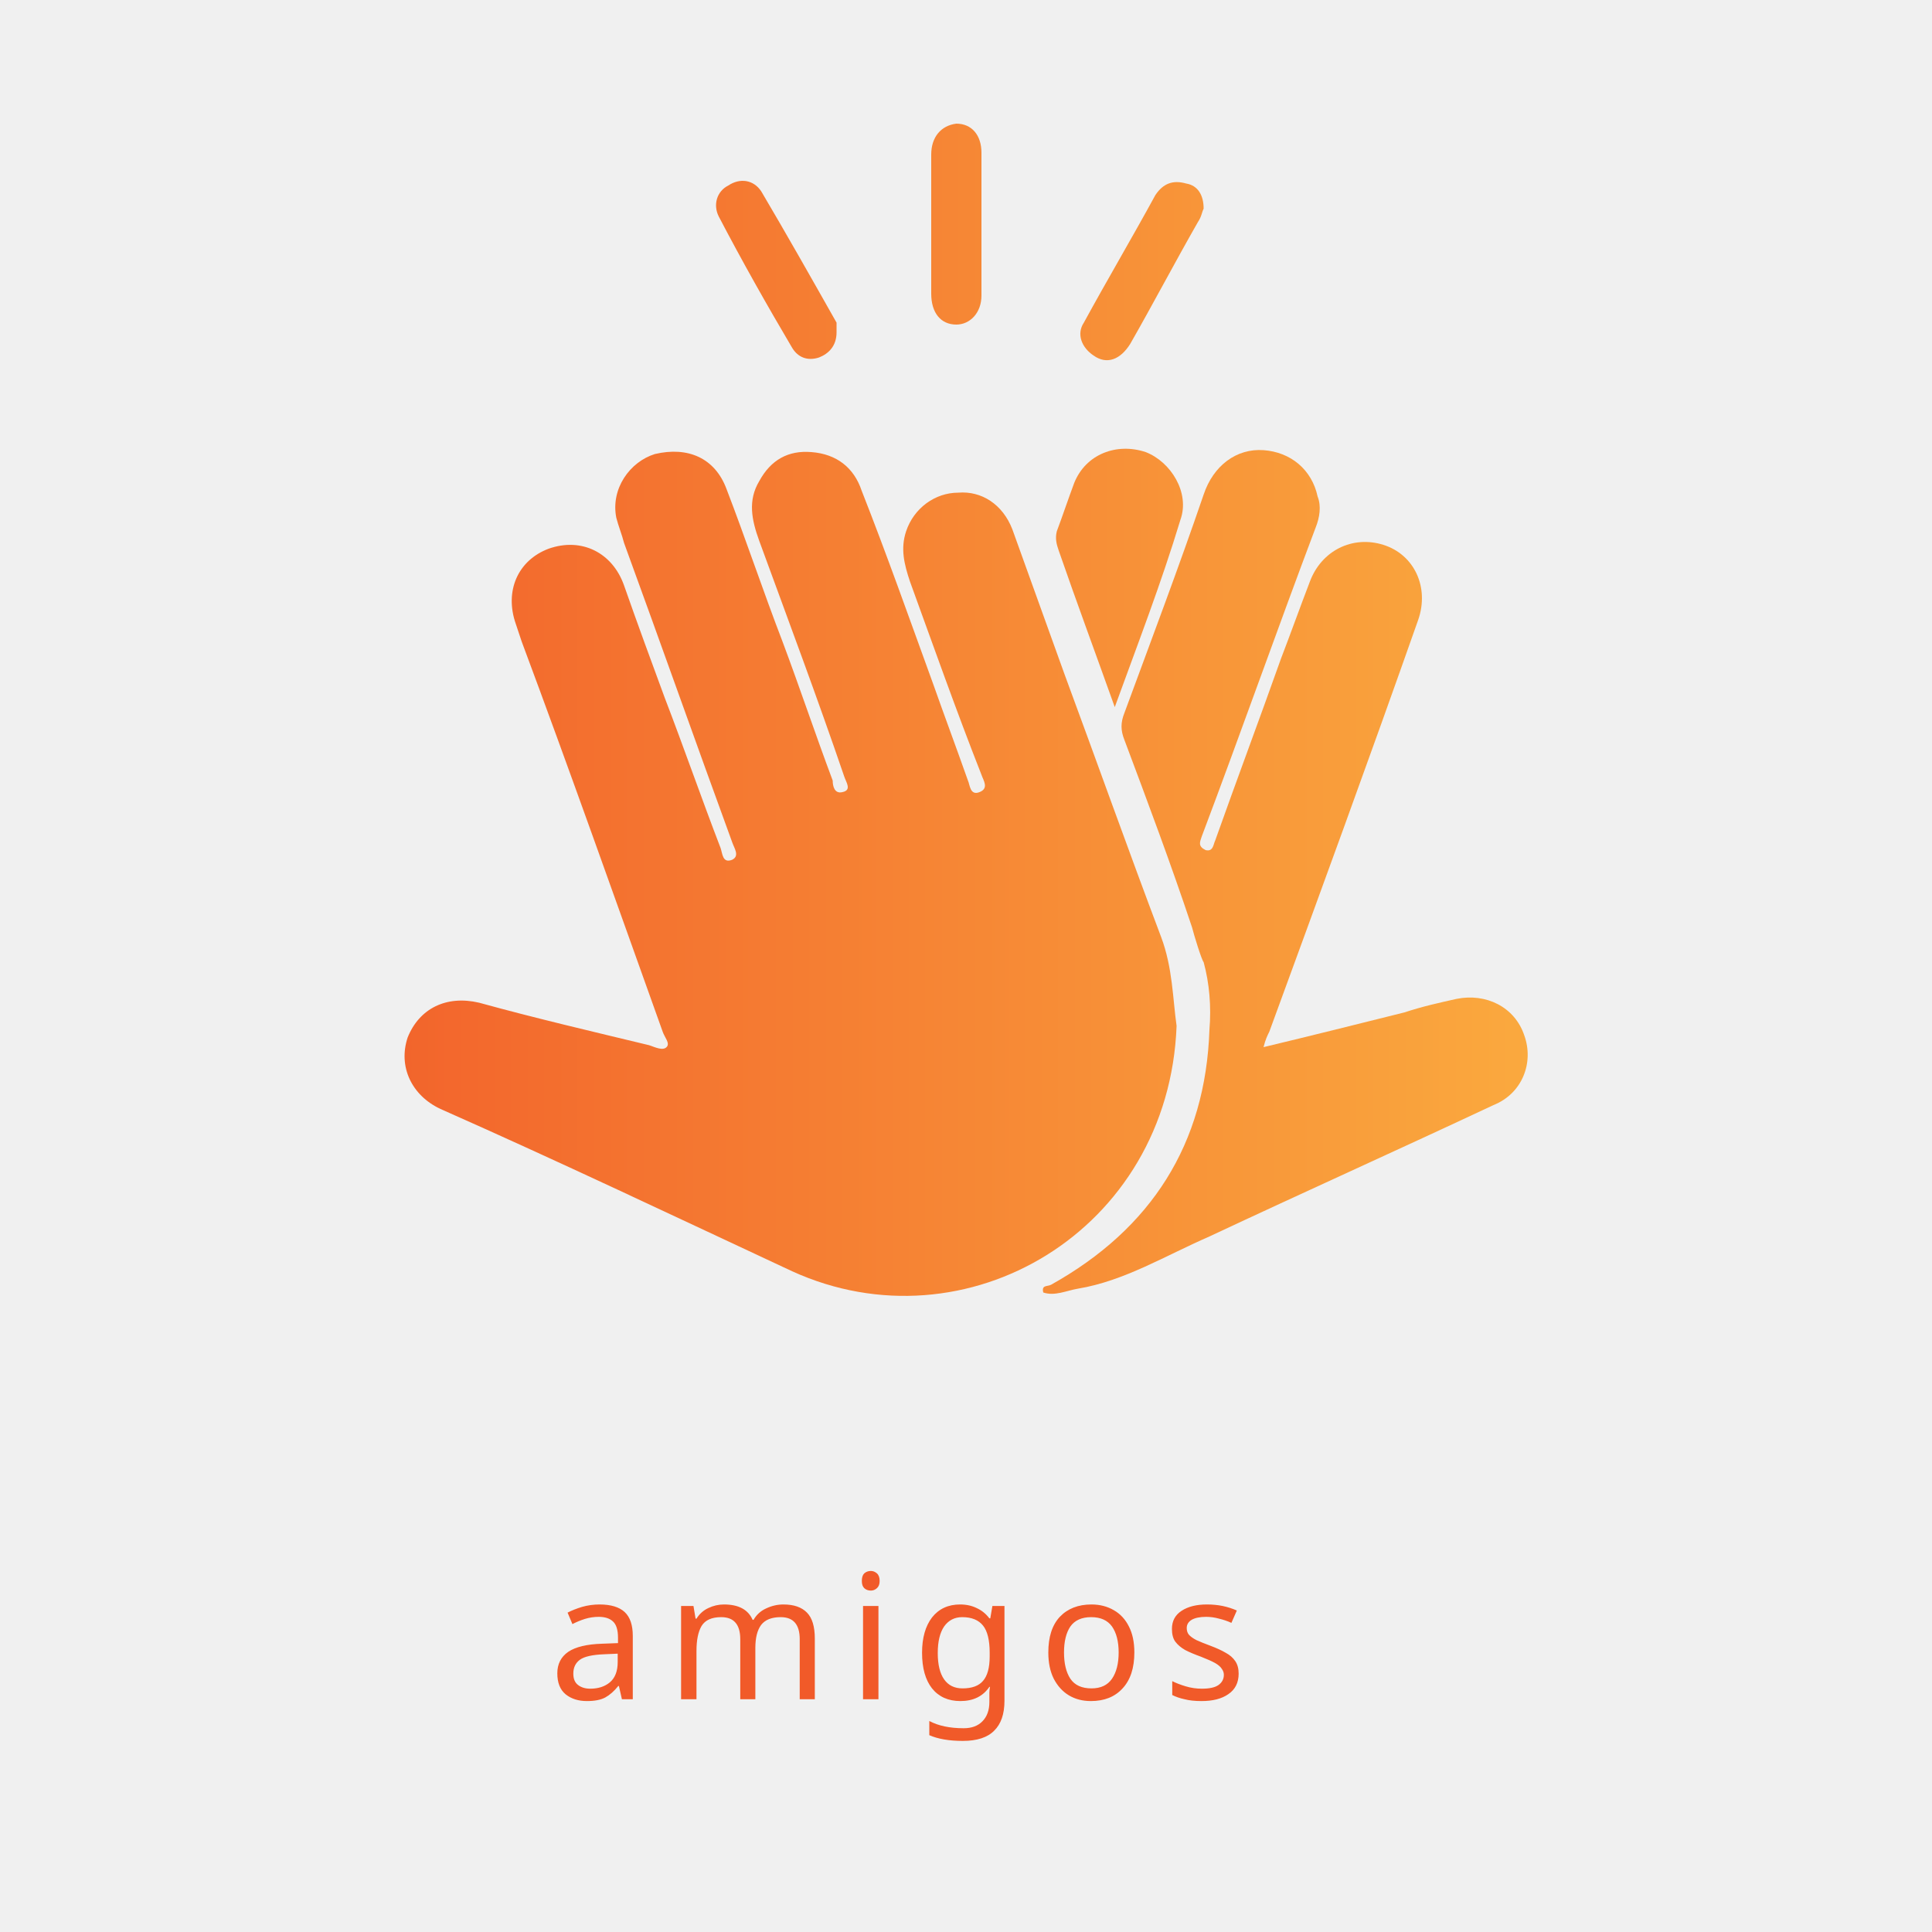
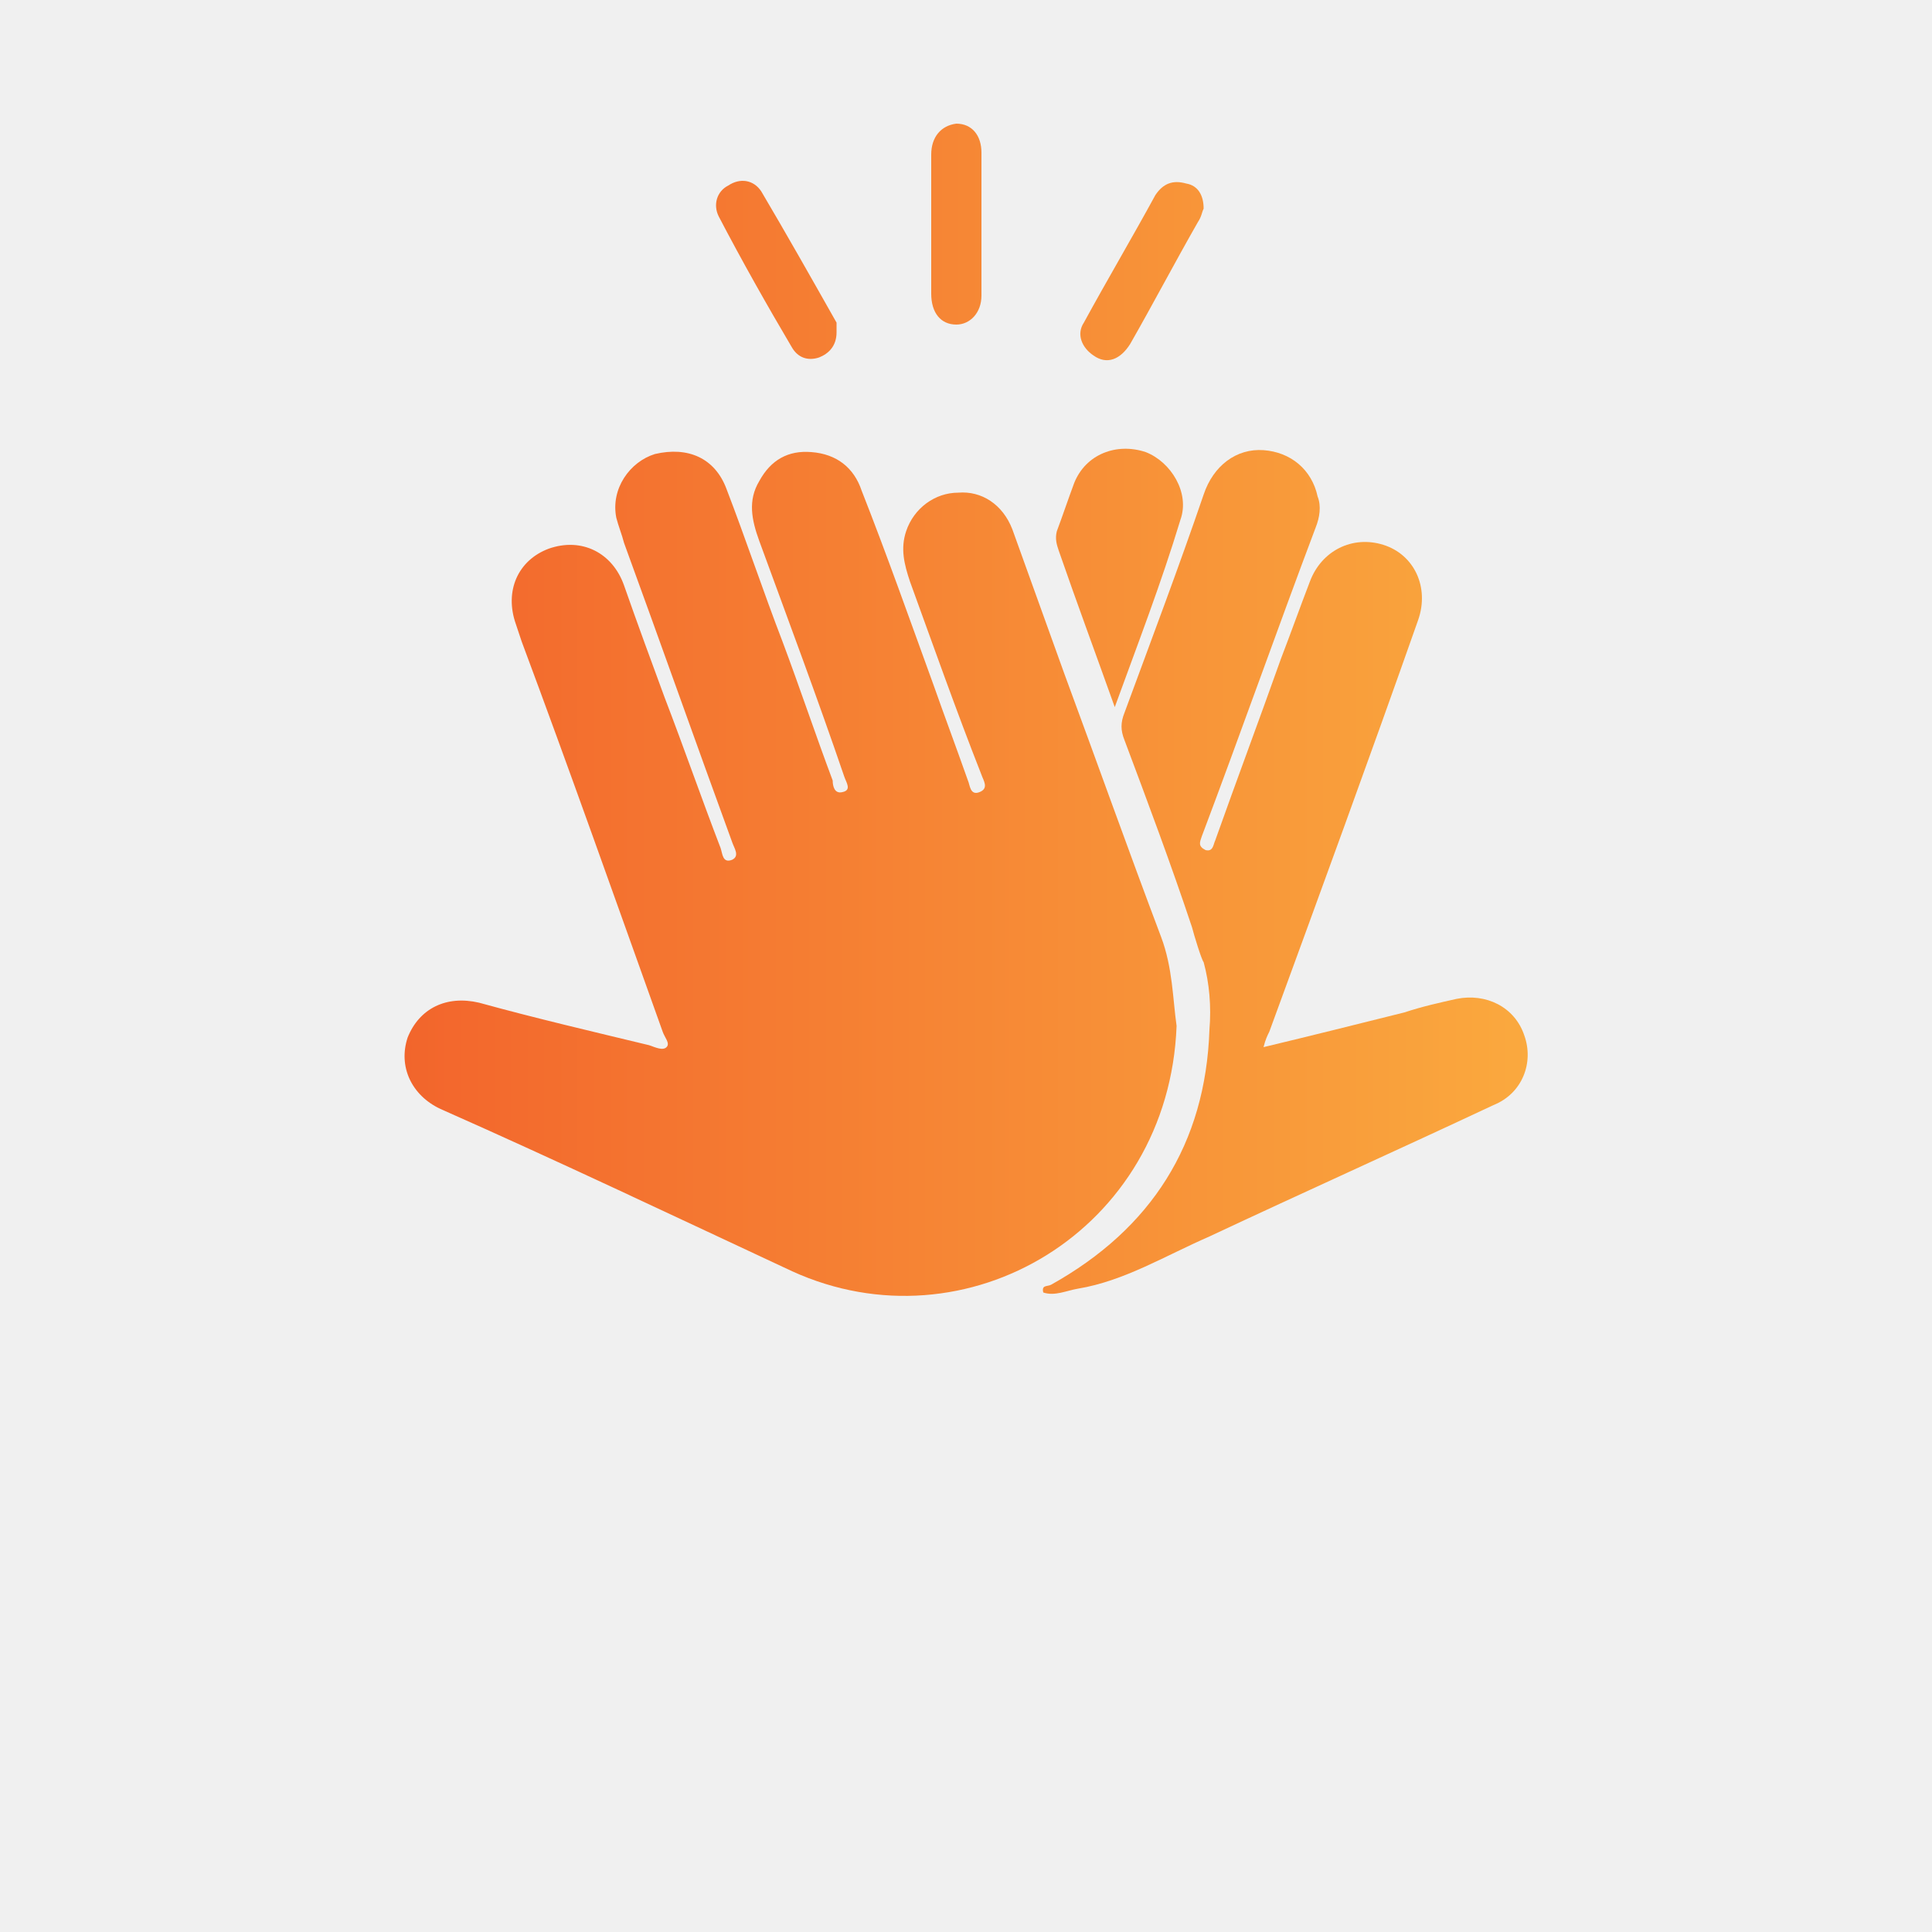
<svg xmlns="http://www.w3.org/2000/svg" version="1.1" id="Layer_1" x="0px" y="0px" width="100px" height="100px" viewBox="0 0 100 100" style="enable-background:new 0 0 100 100;" xml:space="preserve">
  <style type="text/css">

	.st0{fill:#7A1953;}
	.st1{fill:url(#XMLID_7_);}
	.st2{fill:url(#XMLID_8_);}
	.st3{fill:url(#XMLID_9_);}
	.st4{opacity:0.25;fill:#F0545D;}
	.st5{opacity:0.25;}
	.st6{opacity:0.75;}
	.st7{clip-path:url(#XMLID_26_);fill:#349DA0;}
	.st8{clip-path:url(#XMLID_26_);fill:#349EA0;}
	.st9{clip-path:url(#XMLID_26_);fill:#349FA1;}
	.st10{clip-path:url(#XMLID_26_);fill:#35959C;}
	.st11{clip-path:url(#XMLID_26_);fill:#35969C;}
	.st12{clip-path:url(#XMLID_26_);fill:#35979D;}
	.st13{clip-path:url(#XMLID_26_);fill:#35989D;}
	.st14{clip-path:url(#XMLID_26_);fill:#35999E;}
	.st15{clip-path:url(#XMLID_26_);fill:#359A9E;}
	.st16{clip-path:url(#XMLID_26_);fill:#359B9F;}
	.st17{clip-path:url(#XMLID_26_);fill:#359C9F;}
	.st18{clip-path:url(#XMLID_24_);fill:#3F376B;}
	.st19{clip-path:url(#XMLID_24_);fill:#3F386C;}
	.st20{clip-path:url(#XMLID_24_);fill:#3F396C;}
	.st21{clip-path:url(#XMLID_24_);fill:#3F3A6D;}
	.st22{clip-path:url(#XMLID_35_);fill:#F2602B;}
	.st23{clip-path:url(#XMLID_35_);fill:#F2612B;}
	.st24{clip-path:url(#XMLID_35_);fill:#F2622B;}
	.st25{clip-path:url(#XMLID_35_);fill:#F2632B;}
	.st26{clip-path:url(#XMLID_35_);fill:#F2642C;}
	.st27{clip-path:url(#XMLID_35_);fill:#F2652C;}
	.st28{clip-path:url(#XMLID_35_);fill:#F2662C;}
	.st29{clip-path:url(#XMLID_35_);fill:#F3672D;}
	.st30{clip-path:url(#XMLID_35_);fill:#F3682D;}
	.st31{clip-path:url(#XMLID_35_);fill:#F3692D;}
	.st32{clip-path:url(#XMLID_35_);fill:#F36A2D;}
	.st33{clip-path:url(#XMLID_35_);fill:#F36B2E;}
	.st34{clip-path:url(#XMLID_35_);fill:#F36C2E;}
	.st35{clip-path:url(#XMLID_35_);fill:#F36D2E;}
	.st36{clip-path:url(#XMLID_35_);fill:#F36E2E;}
	.st37{clip-path:url(#XMLID_35_);fill:#F36F2F;}
	.st38{opacity:0.25;fill:url(#XMLID_11_);}
	.st39{opacity:0.25;fill:url(#XMLID_18_);}
	.st40{opacity:0.25;fill:#FBB040;}
	.st41{clip-path:url(#XMLID_35_);fill:#F4702F;}
	.st42{clip-path:url(#XMLID_35_);fill:#F4712F;}
	.st43{clip-path:url(#XMLID_35_);fill:#F4722F;}
	.st44{clip-path:url(#XMLID_35_);fill:#F47330;}
	.st45{clip-path:url(#XMLID_35_);fill:#F47430;}
	.st46{clip-path:url(#XMLID_35_);fill:#F47530;}
	.st47{clip-path:url(#XMLID_35_);fill:#F47631;}
	.st48{clip-path:url(#XMLID_35_);fill:#F47731;}
	.st49{clip-path:url(#XMLID_35_);fill:#F57831;}
	.st50{clip-path:url(#XMLID_35_);fill:#F57931;}
	.st51{clip-path:url(#XMLID_35_);fill:#F57A32;}
	.st52{clip-path:url(#XMLID_35_);fill:#F57B32;}
	.st53{clip-path:url(#XMLID_35_);fill:#F57C32;}
	.st54{opacity:0.25;fill:#FFFFFF;}
	.st55{opacity:0.75;fill:url(#XMLID_10_);}
	.st56{opacity:0.75;fill:url(#XMLID_17_);}
	.st57{clip-path:url(#XMLID_24_);fill:#402E66;}
	.st58{clip-path:url(#XMLID_24_);fill:#402F67;}
	.st59{clip-path:url(#XMLID_24_);fill:#403067;}
	.st60{clip-path:url(#XMLID_24_);fill:#403168;}
	.st61{clip-path:url(#XMLID_24_);fill:#403268;}
	.st62{clip-path:url(#XMLID_24_);fill:#403369;}
	.st63{clip-path:url(#XMLID_24_);fill:#403469;}
	.st64{clip-path:url(#XMLID_24_);fill:#40356A;}
	.st65{clip-path:url(#XMLID_24_);fill:#40366A;}
	.st66{clip-path:url(#XMLID_24_);fill:#412562;}
	.st67{clip-path:url(#XMLID_24_);fill:#412662;}
	.st68{clip-path:url(#XMLID_24_);fill:#412763;}
	.st69{clip-path:url(#XMLID_24_);fill:#412863;}
	.st70{clip-path:url(#XMLID_24_);fill:#412964;}
	.st71{clip-path:url(#XMLID_24_);fill:#412A64;}
	.st72{clip-path:url(#XMLID_24_);fill:#412B65;}
	.st73{clip-path:url(#XMLID_24_);fill:#412C65;}
	.st74{clip-path:url(#XMLID_24_);fill:#412D66;}
	.st75{opacity:0.75;fill:#F0545D;}
	.st76{clip-path:url(#XMLID_24_);fill:#42205F;}
	.st77{clip-path:url(#XMLID_24_);fill:#422160;}
	.st78{clip-path:url(#XMLID_24_);fill:#422260;}
	.st79{clip-path:url(#XMLID_24_);fill:#422361;}
	.st80{clip-path:url(#XMLID_24_);fill:#422461;}
	.st81{fill:#F0545D;}
	.st82{fill:#F15A29;}
	.st83{font-family:'nevis-Bold';}
	.st84{opacity:0.25;fill:#31BCB0;}
	.st85{font-size:9;}
	.st86{clip-path:url(#SVGID_2_);}
	.st87{clip-path:url(#SVGID_4_);}
	.st88{clip-path:url(#SVGID_6_);}
	.st89{clip-path:url(#SVGID_8_);}
	.st90{clip-path:url(#XMLID_27_);fill:#F4712F;}
	.st91{clip-path:url(#XMLID_27_);fill:#F4722F;}
	.st92{clip-path:url(#XMLID_27_);fill:#F47330;}
	.st93{clip-path:url(#XMLID_27_);fill:#F47430;}
	.st94{clip-path:url(#XMLID_27_);fill:#F47530;}
	.st95{clip-path:url(#XMLID_27_);fill:#F47631;}
	.st96{clip-path:url(#XMLID_27_);fill:#F47731;}
	.st97{clip-path:url(#XMLID_27_);fill:#F57831;}
	.st98{clip-path:url(#XMLID_27_);fill:#F57931;}
	.st99{clip-path:url(#XMLID_27_);fill:#F57A32;}
	.st100{clip-path:url(#XMLID_27_);fill:#F57B32;}
	.st101{clip-path:url(#XMLID_27_);fill:#F57C32;}
	.st102{clip-path:url(#XMLID_27_);fill:#F57D32;}
	.st103{clip-path:url(#XMLID_27_);fill:#F57E33;}
	.st104{clip-path:url(#XMLID_27_);fill:#F57F33;}
	.st105{clip-path:url(#XMLID_27_);fill:#F58033;}
	.st106{opacity:0.75;fill:#FBB040;}
	.st107{clip-path:url(#XMLID_27_);fill:#F68134;}
	.st108{clip-path:url(#XMLID_27_);fill:#F68234;}
	.st109{clip-path:url(#XMLID_27_);fill:#F68334;}
	.st110{clip-path:url(#XMLID_27_);fill:#F68434;}
	.st111{clip-path:url(#XMLID_27_);fill:#F68635;}
	.st112{clip-path:url(#XMLID_27_);fill:#F68735;}
	.st113{clip-path:url(#XMLID_27_);fill:#F68835;}
	.st114{clip-path:url(#XMLID_27_);fill:#F68935;}
	.st115{fill:#FBB040;}
	.st116{clip-path:url(#XMLID_27_);fill:#F78A36;}
	.st117{clip-path:url(#XMLID_27_);fill:#F78B36;}
	.st118{clip-path:url(#XMLID_27_);fill:#F78C36;}
	.st119{clip-path:url(#XMLID_27_);fill:#F78D37;}
	.st120{clip-path:url(#XMLID_27_);fill:#F78E37;}
	.st121{clip-path:url(#XMLID_27_);fill:#F78F37;}
	.st122{clip-path:url(#XMLID_27_);fill:#F79037;}
	.st123{clip-path:url(#XMLID_27_);fill:#F79138;}
	.st124{clip-path:url(#XMLID_27_);fill:#F79238;}
	.st125{clip-path:url(#XMLID_27_);fill:#F89338;}
	.st126{clip-path:url(#XMLID_27_);fill:#F89438;}
	.st127{clip-path:url(#XMLID_27_);fill:#F89539;}
	.st128{clip-path:url(#XMLID_27_);fill:#F89639;}
	.st129{clip-path:url(#XMLID_27_);fill:#F89739;}
	.st130{clip-path:url(#XMLID_27_);fill:#F8983A;}
	.st131{opacity:0.75;fill:#FFFFFF;}
	.st132{fill:#FFFFFF;}
	.st133{fill:url(#XMLID_12_);}
	.st134{fill:url(#XMLID_13_);}
	.st135{fill:url(#XMLID_14_);}
	.st136{fill:url(#XMLID_15_);}
	.st137{fill:url(#XMLID_16_);}
	.st138{fill:url(#XMLID_19_);}
	.st139{fill:url(#XMLID_20_);}
	.st140{fill:url(#XMLID_21_);}
	.st141{fill:url(#XMLID_22_);}
	.st142{fill:url(#XMLID_23_);}
	.st143{fill:url(#XMLID_28_);}
	.st144{fill:url(#XMLID_29_);}
	.st145{fill:url(#XMLID_30_);}
	.st146{fill:url(#XMLID_31_);}
	.st147{fill:url(#XMLID_32_);}
	.st148{fill:url(#XMLID_33_);}
	.st149{fill:none;}
	.st150{clip-path:url(#XMLID_25_);fill:#32AFA9;}
	.st151{clip-path:url(#XMLID_25_);fill:#32B0AA;}
	.st152{clip-path:url(#XMLID_25_);fill:#32B1AA;}
	.st153{clip-path:url(#XMLID_25_);fill:#32B2AB;}
	.st154{clip-path:url(#XMLID_25_);fill:#32B3AB;}
	.st155{clip-path:url(#XMLID_25_);fill:#32B4AC;}
	.st156{clip-path:url(#XMLID_25_);fill:#32B5AC;}
	.st157{clip-path:url(#XMLID_25_);fill:#32B6AD;}
	.st158{clip-path:url(#XMLID_25_);fill:#33A6A5;}
	.st159{clip-path:url(#XMLID_25_);fill:#33A7A5;}
	.st160{clip-path:url(#XMLID_25_);fill:#33A8A6;}
	.st161{clip-path:url(#XMLID_25_);fill:#33A9A6;}
	.st162{clip-path:url(#XMLID_25_);fill:#33AAA7;}
	.st163{clip-path:url(#XMLID_25_);fill:#33ABA7;}
	.st164{clip-path:url(#XMLID_25_);fill:#33ACA8;}
	.st165{clip-path:url(#XMLID_25_);fill:#33ADA8;}
	.st166{clip-path:url(#XMLID_25_);fill:#33AEA9;}
	.st167{clip-path:url(#XMLID_25_);fill:#349DA0;}
	.st168{clip-path:url(#XMLID_25_);fill:#349EA0;}
	.st169{clip-path:url(#XMLID_25_);fill:#349FA1;}
	.st170{clip-path:url(#XMLID_25_);fill:#34A0A1;}
	.st171{clip-path:url(#XMLID_25_);fill:#34A1A2;}
	.st172{clip-path:url(#XMLID_25_);fill:#34A2A2;}
	.st173{clip-path:url(#XMLID_25_);fill:#34A3A3;}
	.st174{clip-path:url(#XMLID_25_);fill:#34A4A3;}
	.st175{clip-path:url(#XMLID_25_);fill:#34A5A4;}
	.st176{opacity:0.75;fill:#31BCB0;}
	.st177{clip-path:url(#XMLID_25_);fill:#35939B;}
	.st178{clip-path:url(#XMLID_25_);fill:#35949B;}
	.st179{clip-path:url(#XMLID_25_);fill:#35959C;}
	.st180{clip-path:url(#XMLID_25_);fill:#35969C;}
	.st181{clip-path:url(#XMLID_25_);fill:#35979D;}
	.st182{clip-path:url(#XMLID_25_);fill:#35989D;}
	.st183{clip-path:url(#XMLID_25_);fill:#35999E;}
	.st184{clip-path:url(#XMLID_25_);fill:#359A9E;}
	.st185{clip-path:url(#XMLID_25_);fill:#359B9F;}
	.st186{clip-path:url(#XMLID_25_);fill:#359C9F;}
	.st187{fill:#31B8AE;}
	.st188{fill:#31B9AE;}
	.st189{fill:#31BAAF;}
	.st190{fill:#31BBAF;}
	.st191{fill:#31BCB0;}
	.st192{clip-path:url(#XMLID_25_);fill:#368A96;}
	.st193{clip-path:url(#XMLID_25_);fill:#368B96;}
	.st194{clip-path:url(#XMLID_25_);fill:#368C97;}
	.st195{clip-path:url(#XMLID_25_);fill:#368D97;}
	.st196{clip-path:url(#XMLID_25_);fill:#368E98;}
	.st197{clip-path:url(#XMLID_25_);fill:#368F98;}
	.st198{clip-path:url(#XMLID_25_);fill:#369099;}
	.st199{clip-path:url(#XMLID_25_);fill:#36919A;}
	.st200{clip-path:url(#XMLID_25_);fill:#36929A;}
	.st201{fill:#32AFA9;}
	.st202{fill:#32B0AA;}
	.st203{fill:#32B1AA;}
	.st204{fill:#32B2AB;}
	.st205{fill:#32B3AB;}
	.st206{fill:#32B4AC;}
	.st207{fill:#32B5AC;}
	.st208{fill:#32B6AD;}
	.st209{clip-path:url(#XMLID_25_);fill:#378191;}
	.st210{fill:#32B7AD;}
	.st211{clip-path:url(#XMLID_25_);fill:#378292;}
	.st212{clip-path:url(#XMLID_25_);fill:#378392;}
	.st213{clip-path:url(#XMLID_25_);fill:#378493;}
	.st214{clip-path:url(#XMLID_25_);fill:#378593;}
	.st215{clip-path:url(#XMLID_25_);fill:#378694;}
	.st216{clip-path:url(#XMLID_25_);fill:#378794;}
	.st217{clip-path:url(#XMLID_25_);fill:#378895;}
	.st218{clip-path:url(#XMLID_25_);fill:#378995;}
	.st219{fill:#33A6A5;}
	.st220{fill:#33A7A5;}
	.st221{fill:#33A8A6;}
	.st222{clip-path:url(#XMLID_25_);fill:#38788C;}
	.st223{clip-path:url(#XMLID_25_);fill:#38798D;}
	.st224{fill:#33AAA7;}
	.st225{fill:#33ABA7;}
	.st226{fill:#33ACA8;}
	.st227{fill:#33ADA8;}
	.st228{clip-path:url(#XMLID_25_);fill:#387A8E;}
	.st229{clip-path:url(#XMLID_25_);fill:#387B8E;}
	.st230{clip-path:url(#XMLID_25_);fill:#387C8F;}
	.st231{clip-path:url(#XMLID_25_);fill:#387D8F;}
	.st232{clip-path:url(#XMLID_25_);fill:#387E90;}
	.st233{clip-path:url(#XMLID_25_);fill:#387F90;}
	.st234{clip-path:url(#XMLID_25_);fill:#388091;}
	.st235{fill:#349EA0;}
	.st236{fill:#349FA1;}
	.st237{clip-path:url(#XMLID_25_);fill:#396F88;}
	.st238{fill:#34A0A1;}
	.st239{fill:#34A1A2;}
	.st240{fill:#34A4A3;}
	.st241{fill:#34A5A4;}
	.st242{clip-path:url(#XMLID_25_);fill:#397088;}
	.st243{clip-path:url(#XMLID_25_);fill:#397189;}
	.st244{clip-path:url(#XMLID_25_);fill:#397289;}
	.st245{clip-path:url(#XMLID_25_);fill:#39738A;}
	.st246{clip-path:url(#XMLID_25_);fill:#39748A;}
	.st247{clip-path:url(#XMLID_25_);fill:#39758B;}
	.st248{clip-path:url(#XMLID_25_);fill:#39768B;}
	.st249{clip-path:url(#XMLID_25_);fill:#39778C;}
	.st250{fill:#35939B;}
	.st251{fill:#35979D;}
	.st252{fill:#35989D;}
	.st253{fill:#35999E;}
	.st254{fill:#359A9E;}
	.st255{fill:#359B9F;}
	.st256{fill:#368A96;}
	.st257{fill:#368B96;}
	.st258{fill:#368C97;}
	.st259{fill:#369099;}
	.st260{fill:#36919A;}
	.st261{fill:#36929A;}
	.st262{letter-spacing:1;}
	.st263{fill:#378292;}
	.st264{fill:#378392;}
	.st265{fill:#378493;}
	.st266{fill:#378593;}
	.st267{fill:#378995;}
	.st268{clip-path:url(#XMLID_34_);fill:#F58033;}
	.st269{clip-path:url(#XMLID_34_);fill:#F68134;}
	.st270{clip-path:url(#XMLID_34_);fill:#F68234;}
	.st271{clip-path:url(#XMLID_34_);fill:#F68334;}
	.st272{clip-path:url(#XMLID_34_);fill:#F68434;}
	.st273{clip-path:url(#XMLID_34_);fill:#F68635;}
	.st274{clip-path:url(#XMLID_34_);fill:#F68735;}
	.st275{clip-path:url(#XMLID_34_);fill:#F68835;}
	.st276{clip-path:url(#XMLID_34_);fill:#F68935;}
	.st277{clip-path:url(#XMLID_34_);fill:#F78A36;}
	.st278{clip-path:url(#XMLID_34_);fill:#F78B36;}
	.st279{clip-path:url(#XMLID_34_);fill:#F78C36;}
	.st280{clip-path:url(#XMLID_34_);fill:#F78D37;}
	.st281{clip-path:url(#XMLID_34_);fill:#F78E37;}
	.st282{clip-path:url(#XMLID_34_);fill:#F78F37;}
	.st283{clip-path:url(#XMLID_34_);fill:#F79037;}
	.st284{clip-path:url(#XMLID_34_);fill:#F79138;}
	.st285{clip-path:url(#XMLID_34_);fill:#F79238;}
	.st286{clip-path:url(#XMLID_34_);fill:#F89338;}
	.st287{clip-path:url(#XMLID_34_);fill:#F89438;}
	.st288{clip-path:url(#XMLID_34_);fill:#F89539;}
	.st289{clip-path:url(#XMLID_34_);fill:#F89639;}
	.st290{clip-path:url(#XMLID_34_);fill:#F89739;}
	.st291{clip-path:url(#XMLID_34_);fill:#F8983A;}
	.st292{clip-path:url(#XMLID_34_);fill:#F8993A;}
	.st293{clip-path:url(#XMLID_34_);fill:#F89A3A;}
	.st294{clip-path:url(#XMLID_34_);fill:#F99B3A;}
	.st295{clip-path:url(#XMLID_34_);fill:#F99C3B;}
	.st296{clip-path:url(#XMLID_34_);fill:#F99D3B;}
	.st297{clip-path:url(#XMLID_34_);fill:#F99E3B;}
	.st298{clip-path:url(#XMLID_25_);fill:#3A6583;}
	.st299{clip-path:url(#XMLID_25_);fill:#3A6684;}
	.st300{clip-path:url(#XMLID_25_);fill:#3A6784;}
	.st301{clip-path:url(#XMLID_25_);fill:#3A6885;}
	.st302{clip-path:url(#XMLID_25_);fill:#3A6985;}
	.st303{clip-path:url(#XMLID_25_);fill:#3A6A86;}
	.st304{clip-path:url(#XMLID_25_);fill:#3A6B86;}
	.st305{clip-path:url(#XMLID_25_);fill:#3A6C87;}
	.st306{clip-path:url(#XMLID_25_);fill:#3A6D87;}
	.st307{clip-path:url(#XMLID_25_);fill:#3B5C7E;}
	.st308{clip-path:url(#XMLID_25_);fill:#3B5D7F;}
	.st309{clip-path:url(#XMLID_25_);fill:#3B5E7F;}
	.st310{clip-path:url(#XMLID_25_);fill:#3B5F80;}
	.st311{clip-path:url(#XMLID_25_);fill:#3B6080;}
	.st312{clip-path:url(#XMLID_25_);fill:#3B6181;}
	.st313{clip-path:url(#XMLID_25_);fill:#3B6281;}
	.st314{clip-path:url(#XMLID_25_);fill:#3B6382;}
	.st315{clip-path:url(#XMLID_25_);fill:#3B6483;}
	.st316{clip-path:url(#XMLID_25_);fill:#3C537A;}
	.st317{clip-path:url(#XMLID_25_);fill:#3C547A;}
	.st318{clip-path:url(#XMLID_25_);fill:#3C557B;}
	.st319{clip-path:url(#XMLID_25_);fill:#3C567B;}
	.st320{clip-path:url(#XMLID_25_);fill:#3C577C;}
	.st321{clip-path:url(#XMLID_25_);fill:#3C587C;}
	.st322{clip-path:url(#XMLID_25_);fill:#3C597D;}
	.st323{clip-path:url(#XMLID_25_);fill:#3C5A7D;}
	.st324{clip-path:url(#XMLID_25_);fill:#3C5B7E;}
	.st325{clip-path:url(#XMLID_25_);fill:#3D4A75;}
	.st326{clip-path:url(#XMLID_25_);fill:#3D4B75;}
	.st327{clip-path:url(#XMLID_25_);fill:#3D4C76;}
	.st328{clip-path:url(#XMLID_25_);fill:#3D4D77;}
	.st329{clip-path:url(#XMLID_25_);fill:#3D4E77;}
	.st330{clip-path:url(#XMLID_25_);fill:#3D4F78;}
	.st331{clip-path:url(#XMLID_25_);fill:#3D5078;}
	.st332{clip-path:url(#XMLID_25_);fill:#3D5179;}
	.st333{clip-path:url(#XMLID_25_);fill:#3D5279;}
	.st334{clip-path:url(#XMLID_25_);fill:#3E4070;}
	.st335{clip-path:url(#XMLID_25_);fill:#3E4170;}
	.st336{clip-path:url(#XMLID_25_);fill:#3E4271;}
	.st337{clip-path:url(#XMLID_25_);fill:#3E4371;}
	.st338{clip-path:url(#XMLID_25_);fill:#3E4472;}
	.st339{clip-path:url(#XMLID_25_);fill:#3E4572;}
	.st340{clip-path:url(#XMLID_25_);fill:#3E4673;}
	.st341{clip-path:url(#XMLID_25_);fill:#3E4773;}
	.st342{clip-path:url(#XMLID_25_);fill:#3E4874;}
	.st343{clip-path:url(#XMLID_25_);fill:#3E4974;}
	.st344{fill:#3A6583;}
	.st345{fill:#3A6684;}
	.st346{fill:#3A6784;}
	.st347{fill:#3A6985;}
	.st348{fill:#3A6A86;}
	.st349{fill:#3A6B86;}
	.st350{fill:#3A6C87;}
	.st351{clip-path:url(#XMLID_25_);fill:#3F376B;}
	.st352{clip-path:url(#XMLID_25_);fill:#3F386C;}
	.st353{clip-path:url(#XMLID_25_);fill:#3F396C;}
	.st354{clip-path:url(#XMLID_25_);fill:#3F3A6D;}
	.st355{clip-path:url(#XMLID_25_);fill:#3F3B6D;}
	.st356{clip-path:url(#XMLID_25_);fill:#3F3C6E;}
	.st357{clip-path:url(#XMLID_25_);fill:#3F3D6E;}
	.st358{clip-path:url(#XMLID_25_);fill:#3F3E6F;}
	.st359{clip-path:url(#XMLID_25_);fill:#3F3F6F;}
	.st360{fill:#3B5C7E;}
	.st361{fill:#3B5D7F;}
	.st362{fill:#3B5E7F;}
	.st363{fill:#3B6080;}
	.st364{fill:#3B6181;}
	.st365{fill:#3B6281;}
	.st366{fill:#3B6382;}
	.st367{fill:#3B6483;}
	.st368{fill:#3C557B;}
	.st369{fill:#3C567B;}
	.st370{fill:#3C577C;}
	.st371{fill:#3C587C;}
	.st372{fill:#3C5A7D;}
	.st373{fill:#3C5B7E;}
	.st374{fill:#3D4A75;}
	.st375{fill:#3D4E77;}
	.st376{fill:#3D4F78;}
	.st377{fill:#3D5078;}
	.st378{fill:#3D5179;}
	.st379{fill:#3E4070;}
	.st380{fill:#3E4170;}
	.st381{fill:#3E4271;}
	.st382{fill:#3E4371;}
	.st383{fill:#3E4472;}
	.st384{fill:#3E4572;}
	.st385{fill:#3E4773;}
	.st386{fill:#3E4874;}
	.st387{fill:#3E4974;}
	.st388{fill:#3F3C6E;}
	.st389{fill:#3F3D6E;}
	.st390{fill:#3F3E6F;}
	.st391{fill:#3F3F6F;}
	.st392{clip-path:url(#XMLID_25_);fill:#402E66;}
	.st393{clip-path:url(#XMLID_25_);fill:#402F67;}
	.st394{clip-path:url(#XMLID_25_);fill:#403067;}
	.st395{clip-path:url(#XMLID_25_);fill:#403168;}
	.st396{clip-path:url(#XMLID_25_);fill:#403268;}
	.st397{clip-path:url(#XMLID_25_);fill:#403369;}
	.st398{clip-path:url(#XMLID_25_);fill:#403469;}
	.st399{clip-path:url(#XMLID_25_);fill:#40356A;}
	.st400{clip-path:url(#XMLID_25_);fill:#40366A;}
	.st401{fill:#42205F;}

</style>
  <g id="XMLID_1470_">
    <linearGradient id="XMLID_7_" gradientUnits="userSpaceOnUse" x1="11.44" y1="29.988" x2="85.213" y2="29.988">
      <stop offset="0" style="stop-color:#F15A29" />
      <stop offset="1" style="stop-color:#FBB040" />
    </linearGradient>
    <path id="XMLID_3239_" class="st1" d="M57.7,36.6c-1-2.8-2-5.5-2.9-8.1c-0.1-0.3-0.2-0.6-0.1-1c0.3-0.8,0.6-1.7,0.9-2.5   c0.6-1.5,2.2-2.1,3.7-1.6c1.3,0.5,2.3,2.1,1.8,3.5C60.1,30.2,58.9,33.3,57.7,36.6z" />
    <linearGradient id="XMLID_8_" gradientUnits="userSpaceOnUse" x1="11.434" y1="11.679" x2="85.219" y2="11.679">
      <stop offset="0" style="stop-color:#F15A29" />
      <stop offset="1" style="stop-color:#FBB040" />
    </linearGradient>
    <path id="XMLID_3238_" class="st2" d="M48.2,11.7c0-1.2,0-2.4,0-3.7c0-0.9,0.5-1.5,1.3-1.6c0.8,0,1.3,0.6,1.3,1.5   c0,2.5,0,4.9,0,7.4c0,0.9-0.6,1.5-1.3,1.5c-0.8,0-1.3-0.6-1.3-1.6C48.2,14.1,48.2,12.9,48.2,11.7z" />
    <linearGradient id="XMLID_9_" gradientUnits="userSpaceOnUse" x1="11.44" y1="13.957" x2="85.212" y2="13.957">
      <stop offset="0" style="stop-color:#F15A29" />
      <stop offset="1" style="stop-color:#FBB040" />
    </linearGradient>
    <path id="XMLID_3237_" class="st3" d="M62.3,10.8c-0.1,0.2-0.1,0.4-0.3,0.7c-1.2,2.1-2.3,4.2-3.5,6.3c-0.5,0.8-1.2,1.1-1.9,0.6   c-0.6-0.4-0.9-1.1-0.5-1.7c1.2-2.2,2.5-4.4,3.7-6.6c0.4-0.6,0.9-0.8,1.6-0.6C62,9.6,62.3,10.1,62.3,10.8z" />
    <linearGradient id="XMLID_10_" gradientUnits="userSpaceOnUse" x1="11.435" y1="13.913" x2="85.218" y2="13.913">
      <stop offset="0" style="stop-color:#F15A29" />
      <stop offset="1" style="stop-color:#FBB040" />
    </linearGradient>
    <path id="XMLID_3236_" style="fill:url(#XMLID_10_);" d="M43.3,17.2c0,0.7-0.4,1.1-0.9,1.3c-0.6,0.2-1.1,0-1.4-0.5   c-1.3-2.2-2.6-4.5-3.8-6.8c-0.3-0.6-0.1-1.3,0.5-1.6c0.6-0.4,1.3-0.3,1.7,0.3c1.3,2.2,2.6,4.5,3.9,6.8C43.3,16.8,43.3,17,43.3,17.2   z" />
    <linearGradient id="XMLID_11_" gradientUnits="userSpaceOnUse" x1="11.437" y1="45.219" x2="85.214" y2="45.219">
      <stop offset="0" style="stop-color:#F15A29" />
      <stop offset="1" style="stop-color:#FBB040" />
    </linearGradient>
    <path id="XMLID_1472_" style="fill:url(#XMLID_11_);" d="M60.9,53.1c-0.2-1.4-0.2-3-0.8-4.6c-1.7-4.5-3.3-9-5-13.6   c-0.9-2.5-1.8-5-2.7-7.5c-0.5-1.3-1.6-2-2.8-1.9c-1.2,0-2.3,0.8-2.7,2c-0.3,0.9-0.1,1.7,0.2,2.6c1.2,3.3,2.4,6.7,3.7,10   c0.1,0.3,0.4,0.7-0.1,0.9c-0.5,0.2-0.5-0.4-0.6-0.6c-0.6-1.7-1.2-3.3-1.8-5c-1.2-3.3-2.4-6.7-3.7-10c-0.4-1.2-1.3-1.9-2.6-2   c-1.2-0.1-2.1,0.4-2.7,1.5c-0.6,1-0.4,2,0,3.1c1.5,4.1,3,8.1,4.4,12.2c0.1,0.3,0.4,0.7-0.1,0.8c-0.4,0.1-0.5-0.3-0.5-0.6   c-0.9-2.4-1.7-4.8-2.6-7.2c-1-2.6-1.9-5.3-2.9-7.9c-0.6-1.6-2-2.2-3.7-1.8c-1.3,0.4-2.3,1.8-2,3.3c0.1,0.4,0.3,0.9,0.4,1.3   c1.9,5.2,3.7,10.3,5.6,15.5c0.1,0.3,0.4,0.7,0,0.9c-0.5,0.2-0.5-0.3-0.6-0.6c-1-2.6-1.9-5.2-2.9-7.8c-0.7-1.9-1.4-3.8-2.1-5.8   c-0.6-1.7-2.2-2.5-3.9-1.9c-1.6,0.6-2.3,2.2-1.7,3.9c0.1,0.3,0.2,0.6,0.3,0.9c2.5,6.7,4.9,13.5,7.3,20.2c0.1,0.3,0.4,0.6,0.2,0.8   c-0.2,0.2-0.6,0-0.9-0.1c-2.9-0.7-5.9-1.4-8.8-2.2c-1.7-0.4-3.1,0.3-3.7,1.8c-0.5,1.5,0.2,3,1.7,3.7C28.9,60.1,35,63,41,65.8   C50,69.9,60.5,63.7,60.9,53.1z" />
    <linearGradient id="XMLID_12_" gradientUnits="userSpaceOnUse" x1="11.437" y1="45.225" x2="85.215" y2="45.225">
      <stop offset="0" style="stop-color:#F15A29" />
      <stop offset="1" style="stop-color:#FBB040" />
    </linearGradient>
    <path id="XMLID_1471_" class="st133" d="M78.9,53.6c-0.5-1.5-2-2.2-3.5-1.9c-0.9,0.2-1.8,0.4-2.7,0.7c-2.4,0.6-4.8,1.2-7.3,1.8   c0.1-0.4,0.2-0.6,0.3-0.8c2.6-7.1,5.2-14.2,7.7-21.3c0.6-1.7-0.2-3.4-1.8-3.9c-1.6-0.5-3.2,0.3-3.8,1.9c-0.5,1.3-1,2.7-1.5,4   c-1.1,3.1-2.3,6.3-3.4,9.4c-0.1,0.2-0.1,0.6-0.5,0.5c-0.4-0.2-0.3-0.4-0.2-0.7c2-5.3,3.9-10.7,5.9-16c0.2-0.5,0.3-1.1,0.1-1.6   c-0.3-1.4-1.4-2.3-2.8-2.4c-1.4-0.1-2.6,0.8-3.1,2.3c-1.3,3.8-2.7,7.5-4.1,11.3c-0.2,0.5-0.2,0.9,0,1.4c1.2,3.2,2.4,6.4,3.5,9.7   c0.1,0.4,0.5,1.7,0.6,1.8c0.3,1.1,0.4,2.3,0.3,3.5c-0.2,5.9-3,10.3-8.2,13.2c-0.2,0.1-0.5,0-0.4,0.4c0.6,0.2,1.2-0.1,1.8-0.2   c2.4-0.4,4.5-1.7,6.8-2.7c4.9-2.3,9.8-4.5,14.7-6.8C78.8,56.6,79.4,55,78.9,53.6z" />
  </g>
-   <text id="XMLID_1463_" transform="matrix(1 0 0 1 28.4404 87.9531)" class="st82 st83 st85 st262">amigos</text>
</svg>
